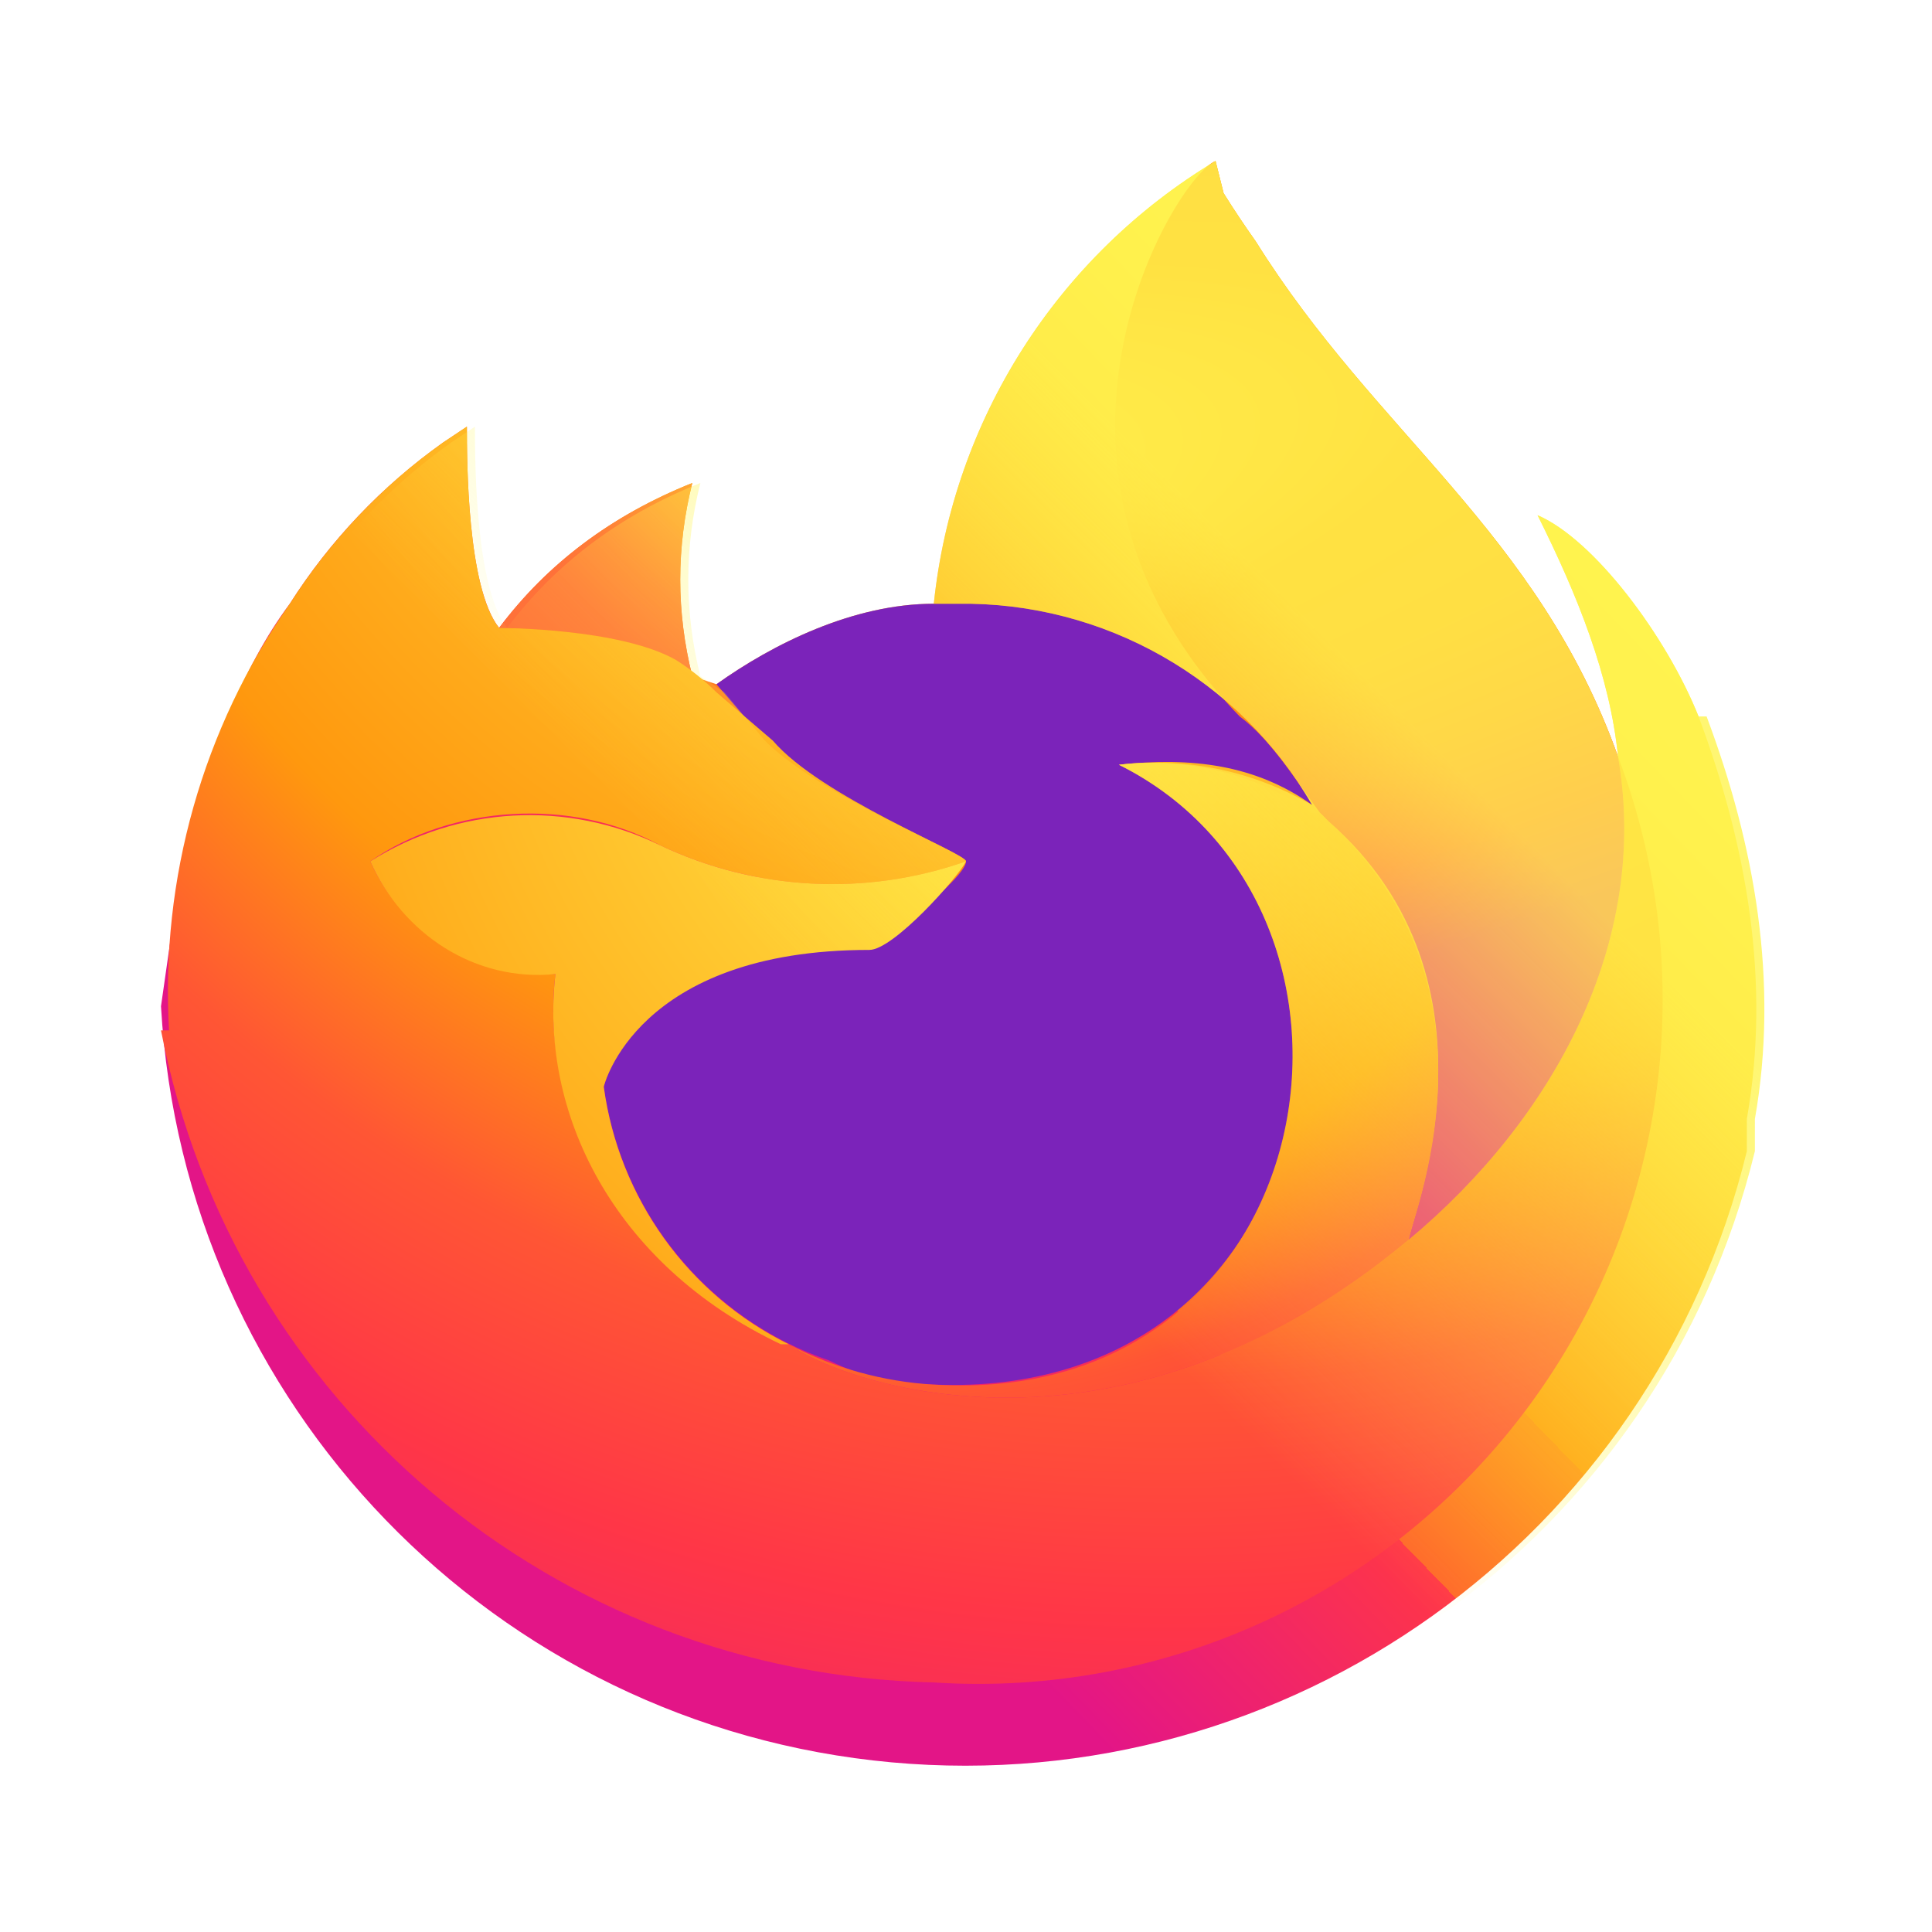
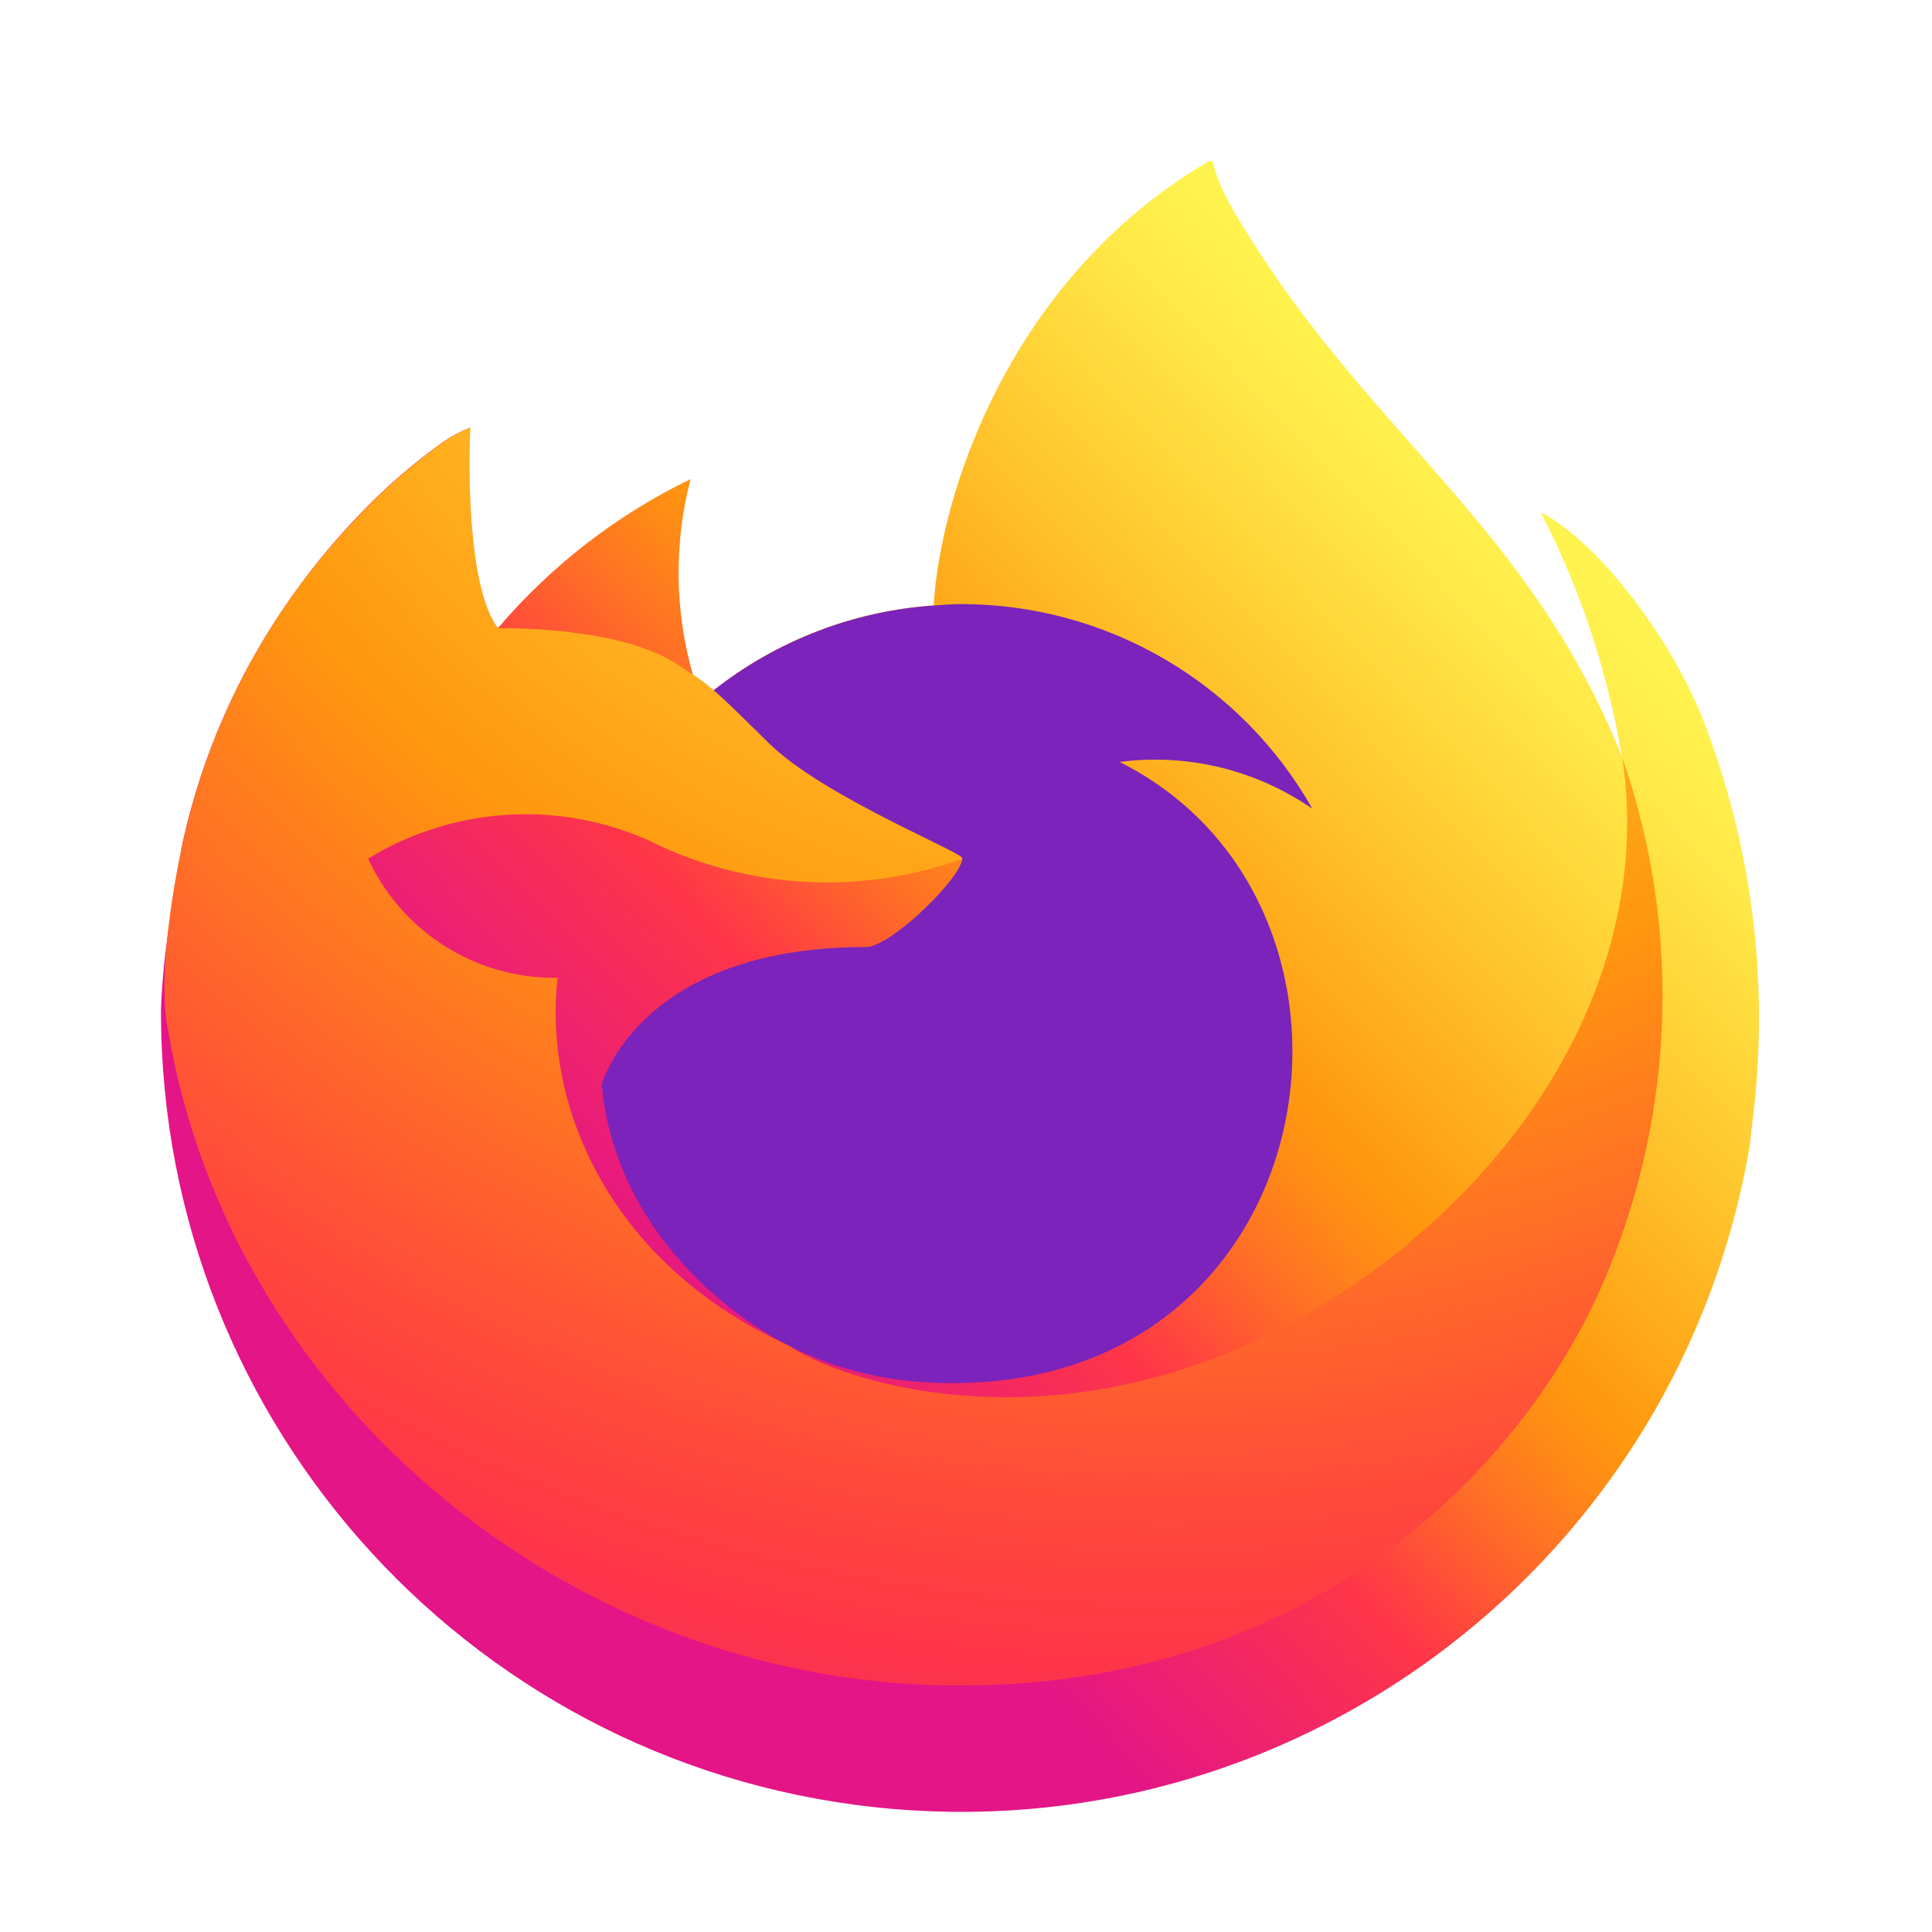
- <svg xmlns="http://www.w3.org/2000/svg" viewBox="0 0 24 24" fill="none">
-   <path d="M21.1 8.9c-.4-1-1.3-2.2-2-2.5.5 1 .9 2 1 3-1-2.8-3-4-4.5-6.4a12.2 12.2 0 0 1-.4-.6l-.1-.4a7.3 7.3 0 0 0-3.5 5.5c-1 0-2 .5-2.7 1l-.3-.1c-.2-.8-.2-1.6 0-2.4-1 .4-1.8 1-2.4 1.8-.4-.5-.4-2.1-.4-2.5l-.3.2a7.2 7.2 0 0 0-1.9 2c-.6.8-1 1.9-1.3 3l-.1.6-.2 1.4a10 10 0 0 0 19.7 1.8v-.4c.3-1.7 0-3.4-.6-5Z" fill="url(#a)" />
-   <path d="M12 10.7c0 .2-1 1-1.2 1-2.9 0-3.3 1.8-3.3 1.8a4.2 4.2 0 0 0 2.8 3.4c.4.2.8.3 1.3.3 5 .2 5.9-6 2.3-7.7.9-.1 1.7 0 2.4.5a5 5 0 0 0-4.4-2.5h-.3c-1 0-2 .5-2.7 1l.6.7c.7.7 2.5 1.4 2.5 1.5Z" fill="#7B23BA" />
-   <path d="m8.4 8.2.2.2c-.2-.8-.2-1.6 0-2.4-1 .4-1.8 1-2.4 1.8 0 0 1.5 0 2.2.4Z" fill="url(#b)" />
-   <path d="M2 12.8a10 10 0 0 0 9.6 8.1 8.5 8.5 0 0 0 8.5-11.5c.4 2.3-.8 4.5-2.6 6-3.6 3-7 1.8-7.7 1.3h-.1c-2.1-1-3-3-2.8-4.6-1 0-1.9-.5-2.3-1.4 1-.7 2.5-.8 3.6-.2a5 5 0 0 0 3.8.2c0-.1-1.8-.8-2.4-1.5l-.7-.6a3 3 0 0 0-.5-.4c-.7-.4-2.2-.4-2.2-.4-.4-.5-.4-2.1-.4-2.5l-.3.2a7.2 7.2 0 0 0-1.9 2 8.4 8.4 0 0 0-1.5 5.3Z" fill="url(#c)" />
-   <path d="M15.4 8.9c.4.3.7.8 1 1.2l.1.1c2.3 2 1 5 1 5.2 1.8-1.5 3-3.7 2.6-6-1-2.8-3-4-4.5-6.4a12.2 12.2 0 0 1-.4-.6l-.1-.4c-.5.2-2.7 3.8.3 6.9Z" fill="url(#d)" />
-   <path d="m16.5 10.2-.1-.1h-.1c-.7-.5-1.6-.7-2.4-.6 3.6 1.8 2.6 8-2.3 7.7a4.4 4.4 0 0 1-1.8-.5c.7.5 4.1 1.7 7.7-1.3 0-.2 1.3-3.1-1-5.2Z" fill="url(#e)" />
-   <path d="M7.5 13.5s.4-1.7 3.3-1.7c.3 0 1.1-.9 1.2-1.1a5 5 0 0 1-3.8-.2 3.7 3.7 0 0 0-3.6.2c.4.9 1.3 1.5 2.3 1.4-.2 1.7.7 3.6 2.8 4.6h.1a4.2 4.2 0 0 1-2.3-3.2Z" fill="url(#f)" />
-   <path d="M21.1 8.9c-.4-1-1.3-2.2-2-2.5.5 1 .9 2 1 3-1-2.8-3-4-4.5-6.4a12.2 12.2 0 0 1-.4-.6l-.1-.4a7.3 7.3 0 0 0-3.5 5.5h.3a5 5 0 0 1 4.4 2.5c-.7-.4-1.5-.6-2.4-.5 3.6 1.8 2.6 8-2.3 7.7a4.4 4.4 0 0 1-1.6-.4h-.2l-.1-.1h.1a4.2 4.2 0 0 1-2.3-3.2s.4-1.7 3.3-1.7c.3 0 1.1-.9 1.2-1.1 0-.1-1.8-.8-2.5-1.5L9 8.6l-.3-.2c-.2-.8-.2-1.6 0-2.4-1 .4-1.8 1-2.4 1.8-.4-.5-.4-2.1-.4-2.5l-.3.2a7.2 7.2 0 0 0-1.9 2c-.6.8-1 1.9-1.3 3l-.2.6-.1 1.4a10 10 0 0 0 19.7 1.8v-.4c.3-1.7 0-3.4-.6-5Z" fill="url(#g)" />
+ <svg xmlns="http://www.w3.org/2000/svg" fill="none" viewBox="0 0 24 24">
+   <path fill="url(#a)" d="M21.132 8.879c-.431-1.04-1.307-2.161-1.993-2.516.489.948.828 1.965 1.006 3.017l.002.016c-1.124-2.8-3.03-3.93-4.585-6.39a12.172 12.172 0 0 1-.234-.38 3.107 3.107 0 0 1-.11-.206 1.81 1.81 0 0 1-.148-.393.026.026 0 0 0-.023-.026.035.035 0 0 0-.018 0c-.002 0-.004.003-.005.003l-.007.004L15.02 2c-2.497 1.462-3.344 4.167-3.421 5.52a4.97 4.97 0 0 0-2.735 1.055 2.971 2.971 0 0 0-.257-.194 4.607 4.607 0 0 1-.028-2.43 7.36 7.36 0 0 0-2.392 1.85h-.004c-.394-.5-.367-2.146-.344-2.49a1.777 1.777 0 0 0-.332.176 7.237 7.237 0 0 0-.971.832c-.34.345-.651.718-.929 1.115v.001-.001a8.393 8.393 0 0 0-1.333 3.01l-.014.066c-.018.088-.086.526-.097.62 0 .008-.002.015-.003.023A9.47 9.47 0 0 0 2 12.524v.05a9.938 9.938 0 0 0 19.732 1.681c.017-.128.03-.255.045-.384a10.22 10.22 0 0 0-.645-4.992Z" />
+   <path fill="#7B23BA" d="M11.955 10.664c-.016.247-.89 1.1-1.195 1.1-2.826 0-3.285 1.709-3.285 1.709.126 1.44 1.129 2.625 2.341 3.252a5.534 5.534 0 0 0 .46.2c.416.147.852.231 1.293.25 4.953.232 5.912-5.924 2.338-7.71a3.431 3.431 0 0 1 2.396.582 5.016 5.016 0 0 0-4.354-2.543c-.118 0-.234.01-.35.018a4.971 4.971 0 0 0-2.734 1.054c.151.128.322.3.682.654.675.665 2.404 1.353 2.408 1.434Z" />
+   <path fill="url(#b)" d="M2.09 12.81c.768 4.532 4.875 7.992 9.538 8.124 4.315.122 7.072-2.383 8.211-4.827a9 9 0 0 0 .31-6.707v-.01c0-.007-.002-.012 0-.01l.001.017c.353 2.302-.818 4.532-2.648 6.04l-.006.013c-3.566 2.904-6.98 1.752-7.67 1.282a5.4 5.4 0 0 1-.144-.072c-2.08-.994-2.939-2.888-2.755-4.513a2.552 2.552 0 0 1-2.354-1.48 3.748 3.748 0 0 1 3.654-.147 4.949 4.949 0 0 0 3.731.146c-.004-.08-1.733-.769-2.407-1.433-.36-.355-.532-.526-.683-.655a2.97 2.97 0 0 0-.257-.194l-.205-.136c-.725-.471-2.166-.445-2.214-.444h-.005c-.393-.5-.366-2.146-.343-2.49a1.776 1.776 0 0 0-.332.177 7.237 7.237 0 0 0-.971.832 8.678 8.678 0 0 0-.933 1.112v.001-.001a8.393 8.393 0 0 0-1.333 3.01c-.005.02-.358 1.564-.184 2.365Z" />
  <defs>
-     <radialGradient id="b" cx="0" cy="0" r="1" gradientUnits="userSpaceOnUse" gradientTransform="translate(11.2 3.4) scale(7.09641)">
-       <stop stop-color="#FFE226" />
-       <stop offset=".1" stop-color="#FFDB27" />
-       <stop offset=".3" stop-color="#FFC82A" />
-       <stop offset=".5" stop-color="#FFA930" />
-       <stop offset=".7" stop-color="#FF7E37" />
-       <stop offset=".8" stop-color="#FF7139" />
+     <radialGradient id="b" cx="0" cy="0" r="1" gradientTransform="matrix(30.2773 0 0 30.2771 14.553 -1.073)" gradientUnits="userSpaceOnUse">
+       <stop offset=".113" stop-color="#FFF44F" />
+       <stop offset=".456" stop-color="#FF980E" />
+       <stop offset=".622" stop-color="#FF5634" />
+       <stop offset=".716" stop-color="#FF3647" />
+       <stop offset=".904" stop-color="#E31587" />
    </radialGradient>
-     <radialGradient id="c" cx="0" cy="0" r="1" gradientUnits="userSpaceOnUse" gradientTransform="matrix(30.2773 0 0 30.2771 14.6 -1)">
-       <stop offset=".1" stop-color="#FFF44F" />
-       <stop offset=".5" stop-color="#FF980E" />
-       <stop offset=".6" stop-color="#FF5634" />
-       <stop offset=".7" stop-color="#FF3647" />
-       <stop offset=".9" stop-color="#E31587" />
-     </radialGradient>
-     <radialGradient id="d" cx="0" cy="0" r="1" gradientUnits="userSpaceOnUse" gradientTransform="matrix(2.32884 10.45005 -44.89283 10.00455 4.6 7.6)">
-       <stop stop-color="#FFF44F" />
-       <stop offset=".1" stop-color="#FFE847" />
-       <stop offset=".2" stop-color="#FFC830" />
-       <stop offset=".3" stop-color="#FF980E" />
-       <stop offset=".4" stop-color="#FF8B16" />
-       <stop offset=".5" stop-color="#FF672A" />
-       <stop offset=".6" stop-color="#FF3647" />
-       <stop offset=".7" stop-color="#E31587" />
-     </radialGradient>
-     <radialGradient id="e" cx="0" cy="0" r="1" gradientUnits="userSpaceOnUse" gradientTransform="matrix(18.9027 0 0 18.9026 10.9 6)">
-       <stop offset=".1" stop-color="#FFF44F" />
-       <stop offset=".5" stop-color="#FF980E" />
-       <stop offset=".6" stop-color="#FF5634" />
-       <stop offset=".7" stop-color="#FF3647" />
-       <stop offset=".9" stop-color="#E31587" />
-     </radialGradient>
-     <radialGradient id="f" cx="0" cy="0" r="1" gradientUnits="userSpaceOnUse" gradientTransform="translate(14.7 7.2) scale(20.6887)">
-       <stop offset=".1" stop-color="#FFF44F" />
-       <stop offset=".2" stop-color="#FFE141" />
-       <stop offset=".5" stop-color="#FFAF1E" />
-       <stop offset=".6" stop-color="#FF980E" />
-     </radialGradient>
-     <linearGradient id="a" x1="19.3" y1="5.2" x2="3.4" y2="20.6" gradientUnits="userSpaceOnUse">
-       <stop offset="0" stop-color="#FFF44F" />
-       <stop offset=".1" stop-color="#FFE847" />
-       <stop offset=".2" stop-color="#FFC830" />
-       <stop offset=".4" stop-color="#FF980E" />
-       <stop offset=".4" stop-color="#FF8B16" />
-       <stop offset=".5" stop-color="#FF672A" />
-       <stop offset=".5" stop-color="#FF3647" />
-       <stop offset=".7" stop-color="#E31587" />
-     </linearGradient>
-     <linearGradient id="g" x1="19.1" y1="5.1" x2="5.5" y2="18.7" gradientUnits="userSpaceOnUse">
-       <stop offset=".2" stop-color="#FFF44F" stop-opacity=".8" />
-       <stop offset=".3" stop-color="#FFF44F" stop-opacity=".6" />
-       <stop offset=".5" stop-color="#FFF44F" stop-opacity=".2" />
-       <stop offset=".6" stop-color="#FFF44F" stop-opacity="0" />
+     <linearGradient id="a" x1="19.322" x2="3.361" y1="5.177" y2="20.576" gradientUnits="userSpaceOnUse">
+       <stop offset=".048" stop-color="#FFF44F" />
+       <stop offset=".111" stop-color="#FFE847" />
+       <stop offset=".225" stop-color="#FFC830" />
+       <stop offset=".368" stop-color="#FF980E" />
+       <stop offset=".401" stop-color="#FF8B16" />
+       <stop offset=".462" stop-color="#FF672A" />
+       <stop offset=".534" stop-color="#FF3647" />
+       <stop offset=".705" stop-color="#E31587" />
    </linearGradient>
  </defs>
</svg>
